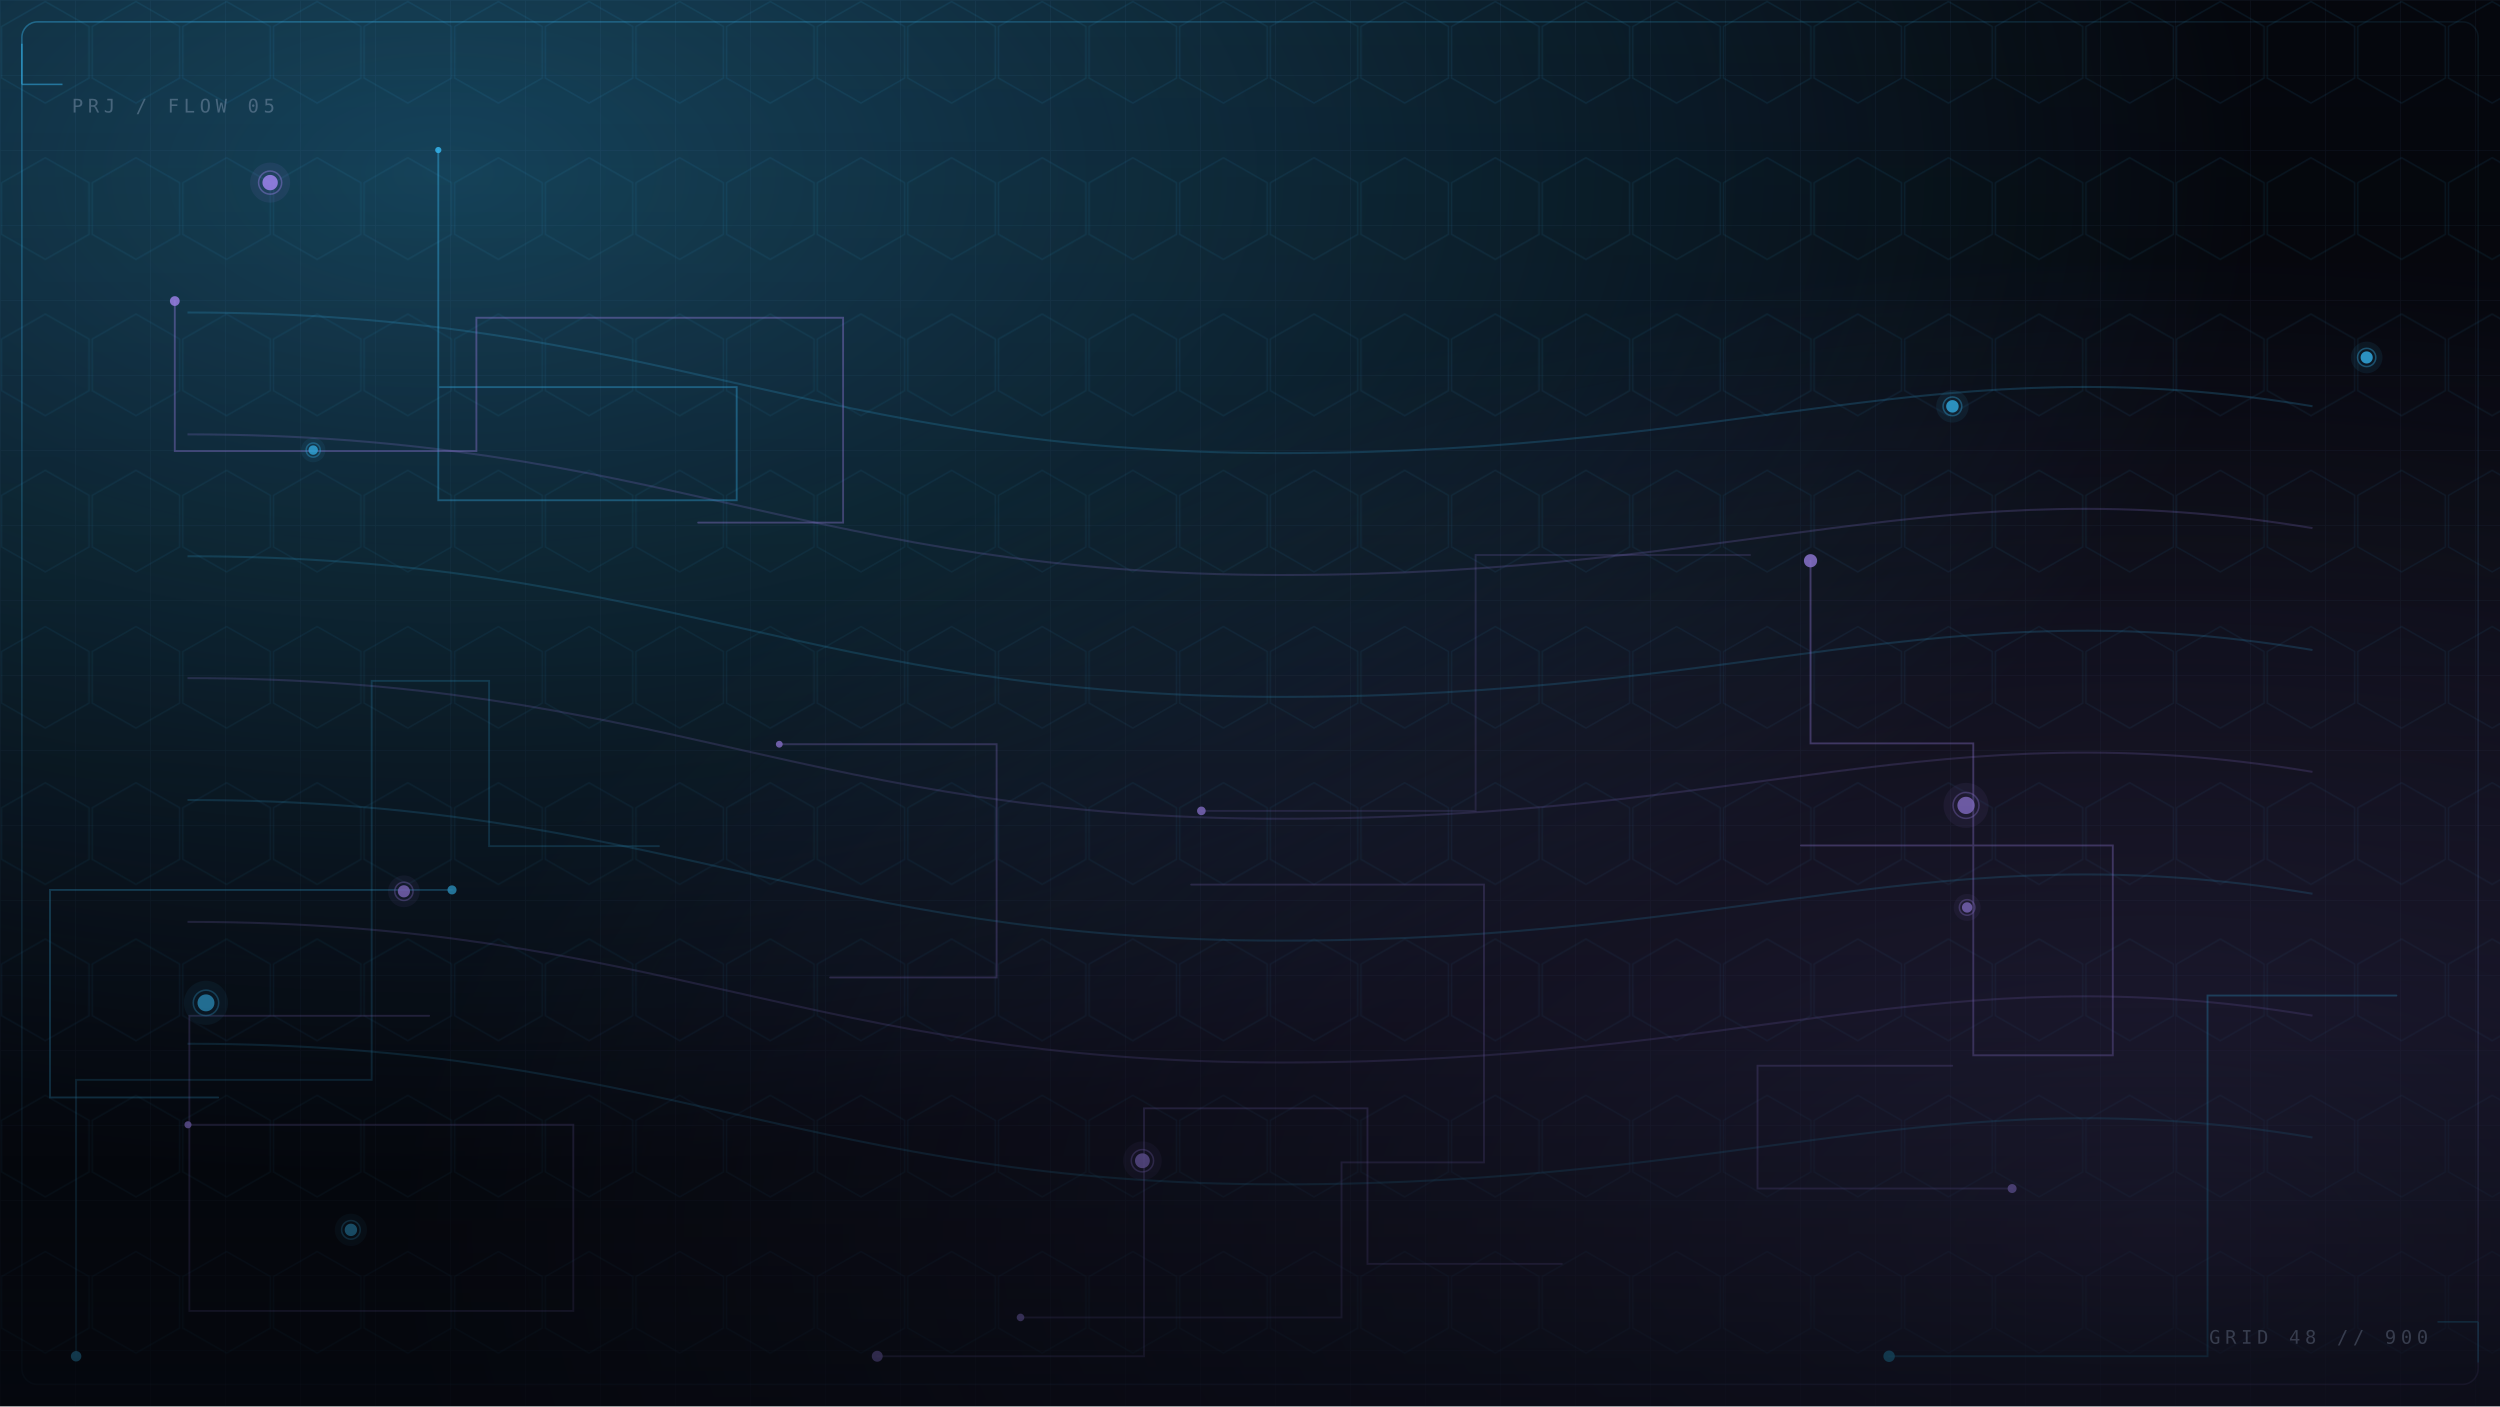
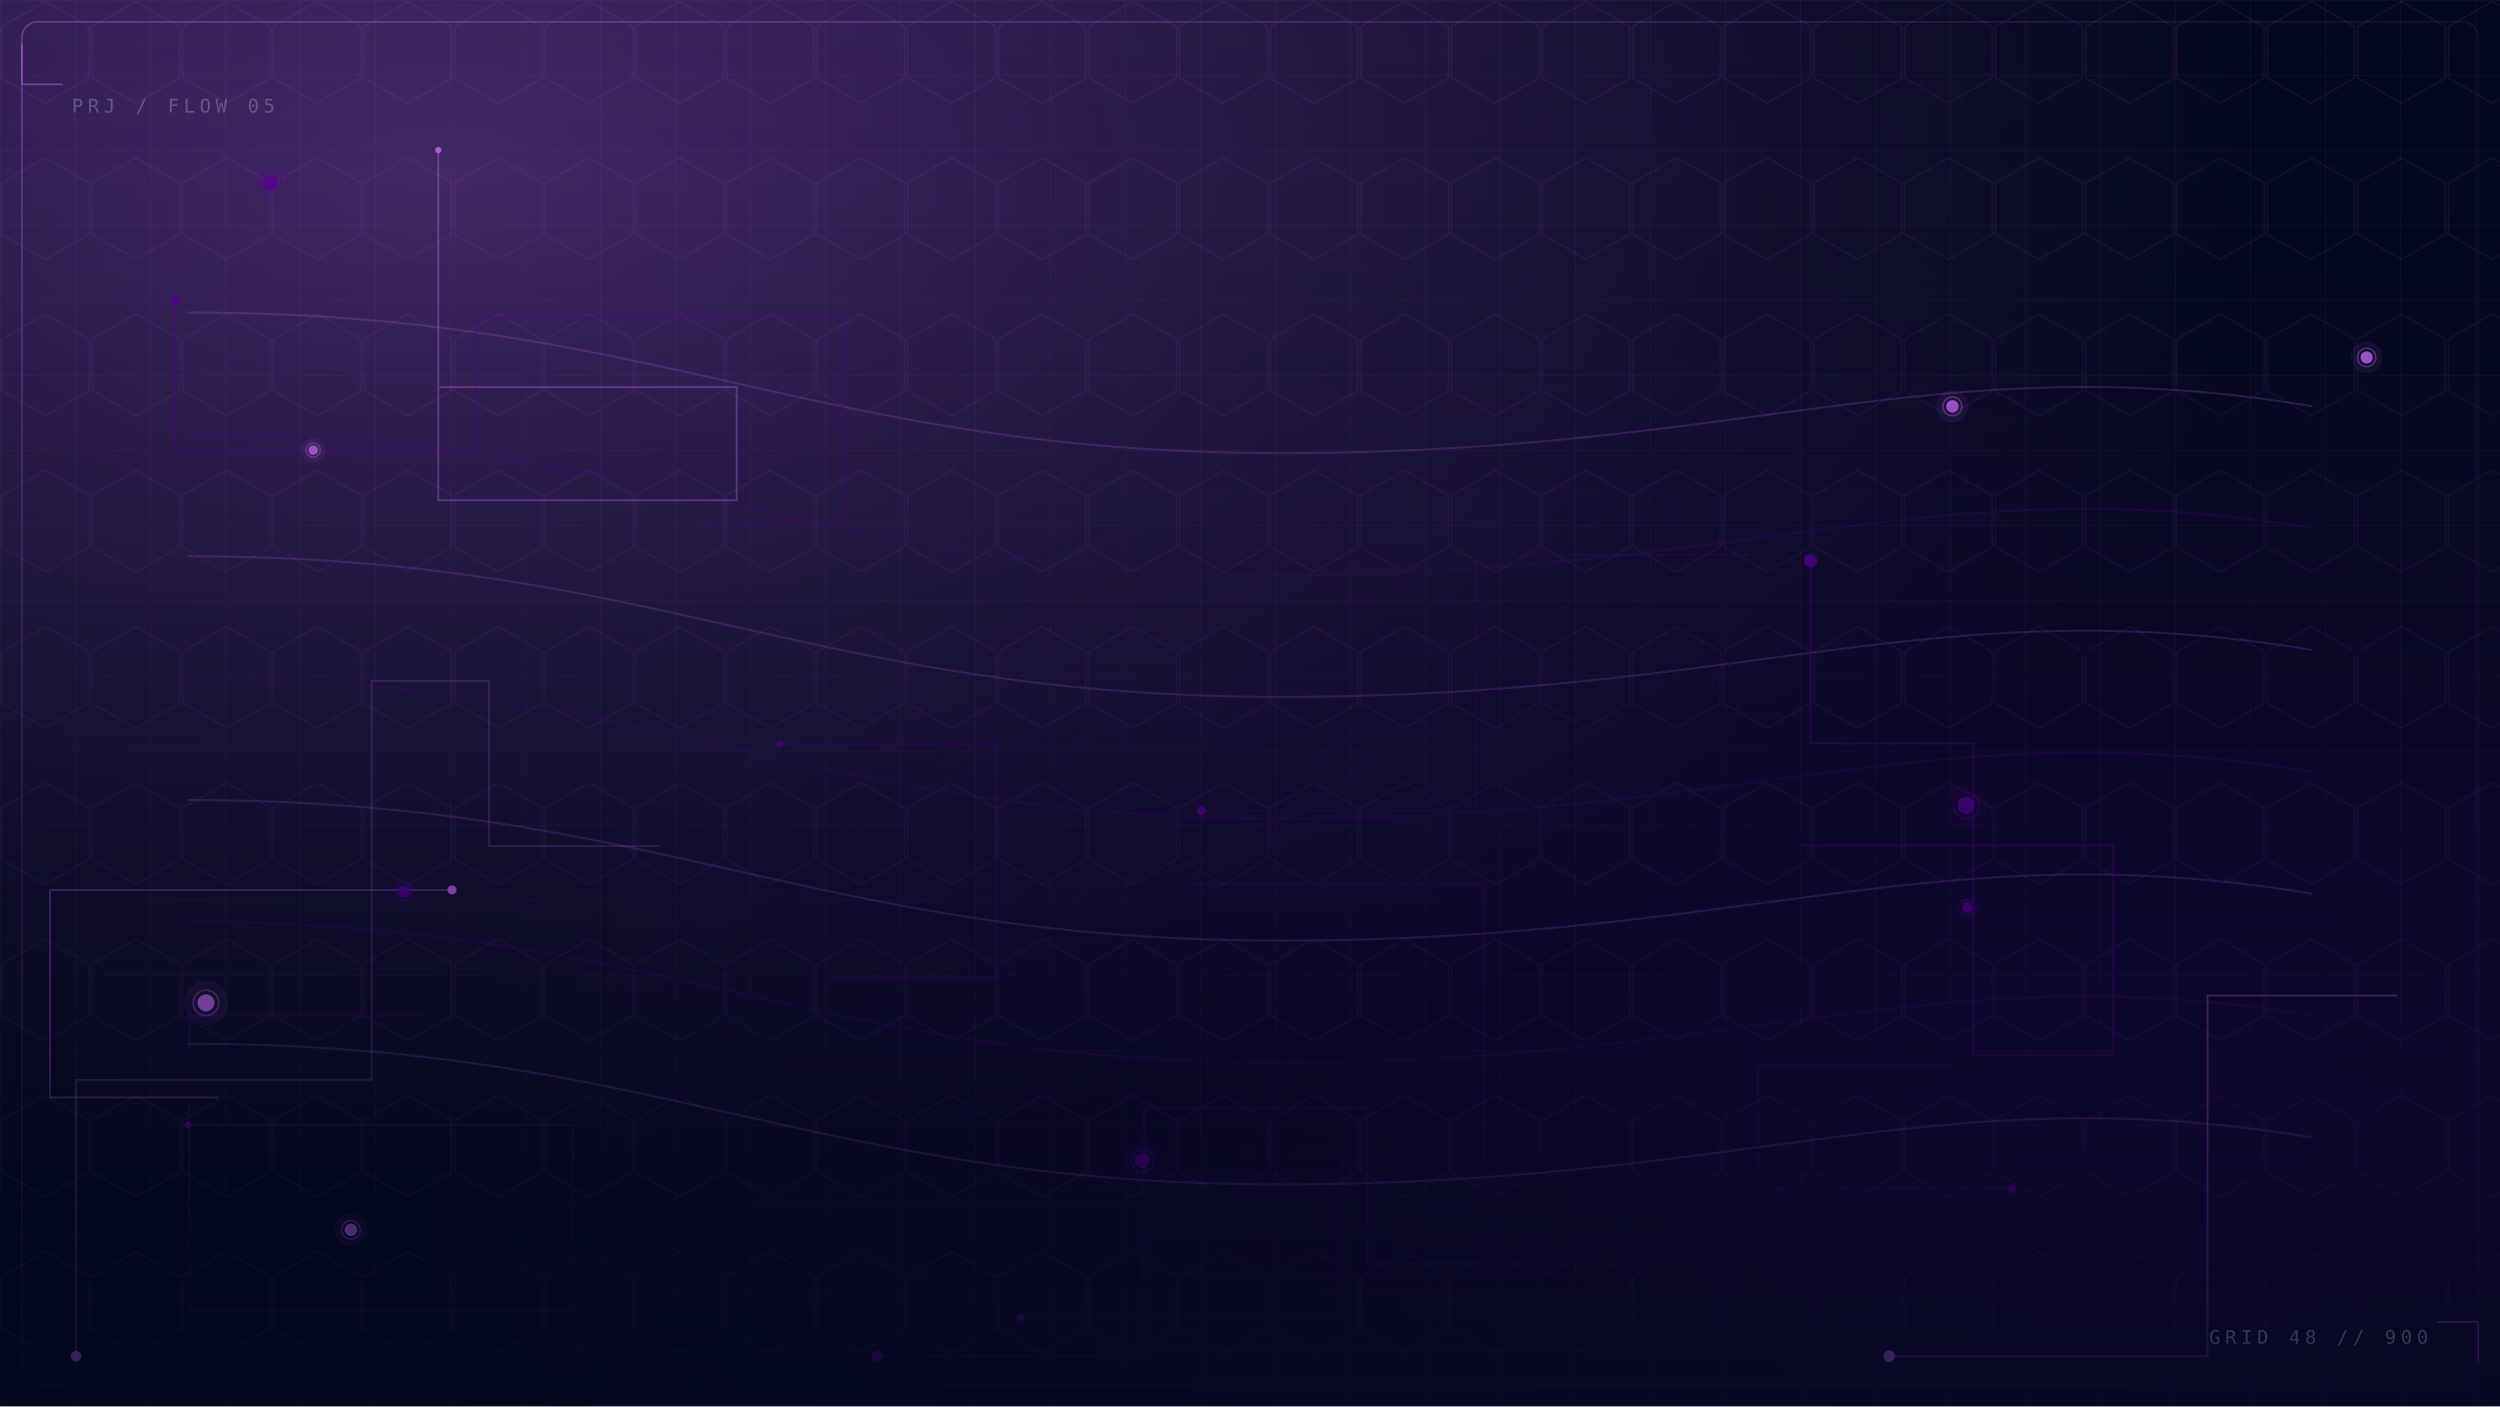
<svg xmlns="http://www.w3.org/2000/svg" viewBox="0 0 1600 900" width="1600" height="900" role="img" aria-label="Decorative engineering background">
  <defs>
    <radialGradient id="glowA" cx="18%" cy="12%" r="72%">
-       <stop offset="0" stop-color="#38bdf8" stop-opacity=".34" />
-       <stop offset="1" stop-color="#38bdf8" stop-opacity="0" />
+       <stop offset="0" stop-color="#c86bfa" stop-opacity=".34" />
+       <stop offset="1" stop-color="#c86bfa" stop-opacity="0" />
    </radialGradient>
    <radialGradient id="glowB" cx="86%" cy="88%" r="70%">
-       <stop offset="0" stop-color="#a78bfa" stop-opacity=".24" />
-       <stop offset="1" stop-color="#a78bfa" stop-opacity="0" />
+       <stop offset="0" stop-color="#5c0099" stop-opacity=".24" />
+       <stop offset="1" stop-color="#5c0099" stop-opacity="0" />
    </radialGradient>
    <linearGradient id="edge" x1="0" y1="0" x2="1" y2="1">
-       <stop offset="0" stop-color="#38bdf8" stop-opacity=".55" />
-       <stop offset=".55" stop-color="#38bdf8" stop-opacity=".08" />
-       <stop offset="1" stop-color="#a78bfa" stop-opacity=".4" />
+       <stop offset="0" stop-color="#c86bfa" stop-opacity=".55" />
+       <stop offset=".55" stop-color="#c86bfa" stop-opacity=".08" />
+       <stop offset="1" stop-color="#5c0099" stop-opacity=".4" />
    </linearGradient>
    <pattern id="gridP" width="48" height="48" patternUnits="userSpaceOnUse">
-       <path d="M48 0H0v48" fill="none" stroke="#8fb4ff" stroke-opacity=".06" />
+       <path d="M48 0H0v48" fill="none" stroke="#c9a2ff" stroke-opacity=".06" />
    </pattern>
    <pattern id="hexP" width="58" height="100" patternUnits="userSpaceOnUse">
-       <path d="M29 1 57 17v33L29 66 1 50V17Z" fill="none" stroke="#38bdf8" stroke-opacity=".1" />
+       <path d="M29 1 57 17v33L29 66 1 50V17Z" fill="none" stroke="#c86bfa" stroke-opacity=".1" />
    </pattern>
    <linearGradient id="fade" x1="0" y1="0" x2="0" y2="1">
-       <stop offset="0" stop-color="#05070d" stop-opacity="0" />
-       <stop offset=".72" stop-color="#05070d" stop-opacity=".45" />
-       <stop offset="1" stop-color="#05070d" stop-opacity=".92" />
+       <stop offset="0" stop-color="#03071e" stop-opacity="0" />
+       <stop offset=".72" stop-color="#03071e" stop-opacity=".45" />
+       <stop offset="1" stop-color="#03071e" stop-opacity=".92" />
    </linearGradient>
  </defs>
-   <rect width="1600" height="900" fill="#05070d" />
+   <rect width="1600" height="900" fill="#03071e" />
  <rect width="1600" height="900" fill="url(#gridP)" />
  <rect width="1600" height="900" fill="url(#hexP)" opacity=".85" />
  <rect width="1600" height="900" fill="url(#glowA)" />
  <rect width="1600" height="900" fill="url(#glowB)" />
  <rect x="14" y="14" width="1572" height="872" rx="10" fill="none" stroke="url(#edge)" stroke-opacity=".7" />
-   <g stroke="#38bdf8" stroke-opacity=".5" fill="none" stroke-width="1">
+   <g stroke="#c86bfa" stroke-opacity=".5" fill="none" stroke-width="1">
    <path d="M14 54h26M14 54v-26M1586 846h-26M1586 846v26" />
  </g>
-   <path d="M120 200 C 420 200, 520 290, 820 290 S 1240 220, 1480 260" fill="none" stroke="#38bdf8" stroke-opacity=".22" stroke-width="1.3" />
-   <path d="M120 278 C 420 278, 520 368, 820 368 S 1240 298, 1480 338" fill="none" stroke="#a78bfa" stroke-opacity=".22" stroke-width="1.3" />
-   <path d="M120 356 C 420 356, 520 446, 820 446 S 1240 376, 1480 416" fill="none" stroke="#38bdf8" stroke-opacity=".22" stroke-width="1.3" />
-   <path d="M120 434 C 420 434, 520 524, 820 524 S 1240 454, 1480 494" fill="none" stroke="#a78bfa" stroke-opacity=".22" stroke-width="1.3" />
-   <path d="M120 512 C 420 512, 520 602, 820 602 S 1240 532, 1480 572" fill="none" stroke="#38bdf8" stroke-opacity=".22" stroke-width="1.3" />
-   <path d="M120 590 C 420 590, 520 680, 820 680 S 1240 610, 1480 650" fill="none" stroke="#a78bfa" stroke-opacity=".22" stroke-width="1.3" />
-   <path d="M120 668 C 420 668, 520 758, 820 758 S 1240 688, 1480 728" fill="none" stroke="#38bdf8" stroke-opacity=".22" stroke-width="1.3" />
-   <path d="M280.65 247.78 L471.48 247.78 L471.48 320.18 L280.5 320.18 L280.5 96.04" fill="none" stroke="#38bdf8" stroke-opacity="0.41" stroke-width="1.2" stroke-linecap="round" />
-   <circle cx="280.5" cy="96.04" r="2" fill="#38bdf8" fill-opacity=".85" />
-   <path d="M531.3 625.59 L637.83 625.59 L637.83 476.31 L498.75 476.31" fill="none" stroke="#a78bfa" stroke-opacity="0.32" stroke-width="1.2" stroke-linecap="round" />
-   <circle cx="498.75" cy="476.31" r="2.2" fill="#a78bfa" fill-opacity=".85" />
-   <path d="M1152.65 541.08 L1352.19 541.08 L1352.19 675.39 L1262.9 675.39 L1262.9 475.78 L1158.74 475.78 L1158.74 358.88" fill="none" stroke="#a78bfa" stroke-opacity="0.42" stroke-width="1.2" stroke-linecap="round" />
-   <circle cx="1158.74" cy="358.88" r="4.23" fill="#a78bfa" fill-opacity=".85" />
-   <path d="M1533.68 637.15 L1412.82 637.15 L1412.82 868 L1209.03 868 L1209.03 868" fill="none" stroke="#38bdf8" stroke-opacity="0.39" stroke-width="1.2" stroke-linecap="round" />
-   <circle cx="1209.03" cy="868" r="3.67" fill="#38bdf8" fill-opacity=".85" />
-   <path d="M446.84 334.46 L539.58 334.46 L539.58 203.37 L304.89 203.37 L304.89 288.67 L111.87 288.67 L111.87 192.68" fill="none" stroke="#a78bfa" stroke-opacity="0.4" stroke-width="1.2" stroke-linecap="round" />
-   <circle cx="111.87" cy="192.68" r="3.13" fill="#a78bfa" fill-opacity=".85" />
-   <path d="M999.57 808.89 L875.18 808.89 L875.18 709.32 L732.17 709.32 L732.17 868 L561.44 868" fill="none" stroke="#a78bfa" stroke-opacity="0.28" stroke-width="1.2" stroke-linecap="round" />
-   <circle cx="561.44" cy="868" r="3.5" fill="#a78bfa" fill-opacity=".85" />
-   <path d="M421.71 541.53 L313.02 541.53 L313.02 435.75 L237.88 435.75 L237.88 691.13 L48.71 691.13 L48.71 868" fill="none" stroke="#38bdf8" stroke-opacity="0.24" stroke-width="1.2" stroke-linecap="round" />
-   <circle cx="48.71" cy="868" r="3.35" fill="#38bdf8" fill-opacity=".85" />
-   <path d="M1120.04 355.2 L944.4 355.2 L944.4 518.96 L768.88 518.96" fill="none" stroke="#a78bfa" stroke-opacity="0.19" stroke-width="1.2" stroke-linecap="round" />
-   <circle cx="768.88" cy="518.96" r="2.76" fill="#a78bfa" fill-opacity=".85" />
-   <path d="M762.36 566.15 L949.74 566.15 L949.74 743.94 L858.58 743.94 L858.58 843.16 L653.13 843.16" fill="none" stroke="#a78bfa" stroke-opacity="0.26" stroke-width="1.2" stroke-linecap="round" />
-   <circle cx="653.13" cy="843.16" r="2.43" fill="#a78bfa" fill-opacity=".85" />
-   <path d="M139.61 702.37 L32 702.37 L32 569.54 L289.29 569.54" fill="none" stroke="#38bdf8" stroke-opacity="0.36" stroke-width="1.2" stroke-linecap="round" />
-   <circle cx="289.29" cy="569.54" r="2.9" fill="#38bdf8" fill-opacity=".85" />
-   <path d="M274.64 650.11 L121.18 650.11 L121.18 839 L366.91 839 L366.91 719.85 L120.3 719.85" fill="none" stroke="#a78bfa" stroke-opacity="0.26" stroke-width="1.2" stroke-linecap="round" />
-   <circle cx="120.3" cy="719.85" r="2.29" fill="#a78bfa" fill-opacity=".85" />
-   <path d="M1249.4 682.07 L1124.81 682.07 L1124.81 760.67 L1287.76 760.67" fill="none" stroke="#a78bfa" stroke-opacity="0.29" stroke-width="1.2" stroke-linecap="round" />
-   <circle cx="1287.76" cy="760.67" r="2.87" fill="#a78bfa" fill-opacity=".85" />
+   <path d="M120 200 C 420 200, 520 290, 820 290 S 1240 220, 1480 260" fill="none" stroke="#c86bfa" stroke-opacity=".22" stroke-width="1.3" />
+   <path d="M120 278 C 420 278, 520 368, 820 368 S 1240 298, 1480 338" fill="none" stroke="#5c0099" stroke-opacity=".22" stroke-width="1.3" />
+   <path d="M120 356 C 420 356, 520 446, 820 446 S 1240 376, 1480 416" fill="none" stroke="#c86bfa" stroke-opacity=".22" stroke-width="1.3" />
+   <path d="M120 434 C 420 434, 520 524, 820 524 S 1240 454, 1480 494" fill="none" stroke="#5c0099" stroke-opacity=".22" stroke-width="1.3" />
+   <path d="M120 512 C 420 512, 520 602, 820 602 S 1240 532, 1480 572" fill="none" stroke="#c86bfa" stroke-opacity=".22" stroke-width="1.3" />
+   <path d="M120 590 C 420 590, 520 680, 820 680 S 1240 610, 1480 650" fill="none" stroke="#5c0099" stroke-opacity=".22" stroke-width="1.3" />
+   <path d="M120 668 C 420 668, 520 758, 820 758 S 1240 688, 1480 728" fill="none" stroke="#c86bfa" stroke-opacity=".22" stroke-width="1.3" />
+   <path d="M280.65 247.78 L471.48 247.78 L471.48 320.18 L280.5 320.18 L280.5 96.04" fill="none" stroke="#c86bfa" stroke-opacity="0.41" stroke-width="1.2" stroke-linecap="round" />
+   <circle cx="280.5" cy="96.04" r="2" fill="#c86bfa" fill-opacity=".85" />
+   <path d="M531.3 625.59 L637.83 625.59 L637.83 476.31 L498.75 476.31" fill="none" stroke="#5c0099" stroke-opacity="0.32" stroke-width="1.2" stroke-linecap="round" />
+   <circle cx="498.75" cy="476.31" r="2.2" fill="#5c0099" fill-opacity=".85" />
+   <path d="M1152.65 541.08 L1352.19 541.08 L1352.19 675.39 L1262.9 675.39 L1262.9 475.78 L1158.74 475.78 L1158.74 358.88" fill="none" stroke="#5c0099" stroke-opacity="0.42" stroke-width="1.2" stroke-linecap="round" />
+   <circle cx="1158.74" cy="358.88" r="4.23" fill="#5c0099" fill-opacity=".85" />
+   <path d="M1533.68 637.15 L1412.82 637.15 L1412.82 868 L1209.03 868 L1209.03 868" fill="none" stroke="#c86bfa" stroke-opacity="0.39" stroke-width="1.2" stroke-linecap="round" />
+   <circle cx="1209.03" cy="868" r="3.67" fill="#c86bfa" fill-opacity=".85" />
+   <path d="M446.84 334.46 L539.58 334.46 L539.58 203.37 L304.89 203.37 L304.89 288.67 L111.87 288.67 L111.87 192.68" fill="none" stroke="#5c0099" stroke-opacity="0.4" stroke-width="1.2" stroke-linecap="round" />
+   <circle cx="111.87" cy="192.68" r="3.13" fill="#5c0099" fill-opacity=".85" />
+   <path d="M999.57 808.89 L875.18 808.89 L875.18 709.32 L732.17 709.32 L732.17 868 L561.44 868" fill="none" stroke="#5c0099" stroke-opacity="0.28" stroke-width="1.2" stroke-linecap="round" />
+   <circle cx="561.44" cy="868" r="3.5" fill="#5c0099" fill-opacity=".85" />
+   <path d="M421.71 541.53 L313.02 541.53 L313.02 435.75 L237.88 435.75 L237.88 691.13 L48.71 691.13 L48.71 868" fill="none" stroke="#c86bfa" stroke-opacity="0.24" stroke-width="1.2" stroke-linecap="round" />
+   <circle cx="48.71" cy="868" r="3.35" fill="#c86bfa" fill-opacity=".85" />
+   <path d="M1120.04 355.2 L944.4 355.2 L944.4 518.96 L768.88 518.96" fill="none" stroke="#5c0099" stroke-opacity="0.19" stroke-width="1.2" stroke-linecap="round" />
+   <circle cx="768.88" cy="518.96" r="2.76" fill="#5c0099" fill-opacity=".85" />
+   <path d="M762.36 566.15 L949.74 566.15 L949.74 743.94 L858.58 743.94 L858.58 843.16 L653.13 843.16" fill="none" stroke="#5c0099" stroke-opacity="0.26" stroke-width="1.2" stroke-linecap="round" />
+   <circle cx="653.13" cy="843.16" r="2.43" fill="#5c0099" fill-opacity=".85" />
+   <path d="M139.61 702.37 L32 702.37 L32 569.54 L289.29 569.54" fill="none" stroke="#c86bfa" stroke-opacity="0.36" stroke-width="1.2" stroke-linecap="round" />
+   <circle cx="289.29" cy="569.54" r="2.9" fill="#c86bfa" fill-opacity=".85" />
+   <path d="M274.64 650.11 L121.18 650.11 L121.18 839 L366.91 839 L366.91 719.85 L120.3 719.85" fill="none" stroke="#5c0099" stroke-opacity="0.26" stroke-width="1.2" stroke-linecap="round" />
+   <circle cx="120.3" cy="719.85" r="2.29" fill="#5c0099" fill-opacity=".85" />
+   <path d="M1249.4 682.07 L1124.81 682.07 L1124.81 760.67 L1287.76 760.67" fill="none" stroke="#5c0099" stroke-opacity="0.29" stroke-width="1.2" stroke-linecap="round" />
+   <circle cx="1287.76" cy="760.67" r="2.87" fill="#5c0099" fill-opacity=".85" />
  <g>
-     <circle cx="224.58" cy="787.11" r="10.31" fill="#38bdf8" fill-opacity=".09" />
-     <circle cx="224.58" cy="787.11" r="5.95" fill="none" stroke="#38bdf8" stroke-opacity=".4" />
-     <circle cx="224.58" cy="787.11" r="3.97" fill="#38bdf8" fill-opacity=".85" />
+     <circle cx="224.58" cy="787.11" r="10.31" fill="#c86bfa" fill-opacity=".09" />
+     <circle cx="224.58" cy="787.11" r="5.95" fill="none" stroke="#c86bfa" stroke-opacity=".4" />
+     <circle cx="224.58" cy="787.11" r="3.97" fill="#c86bfa" fill-opacity=".85" />
  </g>
  <g>
-     <circle cx="258.5" cy="570.44" r="10.14" fill="#a78bfa" fill-opacity=".09" />
-     <circle cx="258.5" cy="570.44" r="5.85" fill="none" stroke="#a78bfa" stroke-opacity=".4" />
-     <circle cx="258.5" cy="570.44" r="3.9" fill="#a78bfa" fill-opacity=".85" />
+     <circle cx="258.5" cy="570.44" r="10.14" fill="#5c0099" fill-opacity=".09" />
+     <circle cx="258.5" cy="570.44" r="5.85" fill="none" stroke="#5c0099" stroke-opacity=".4" />
+     <circle cx="258.5" cy="570.44" r="3.9" fill="#5c0099" fill-opacity=".85" />
  </g>
  <g>
-     <circle cx="1249.55" cy="260.06" r="10.39" fill="#38bdf8" fill-opacity=".09" />
-     <circle cx="1249.55" cy="260.06" r="5.99" fill="none" stroke="#38bdf8" stroke-opacity=".4" />
-     <circle cx="1249.55" cy="260.06" r="4" fill="#38bdf8" fill-opacity=".85" />
+     <circle cx="1249.55" cy="260.06" r="10.39" fill="#c86bfa" fill-opacity=".09" />
+     <circle cx="1249.55" cy="260.06" r="5.99" fill="none" stroke="#c86bfa" stroke-opacity=".4" />
+     <circle cx="1249.55" cy="260.06" r="4" fill="#c86bfa" fill-opacity=".85" />
  </g>
  <g>
-     <circle cx="172.88" cy="116.87" r="12.81" fill="#a78bfa" fill-opacity=".09" />
-     <circle cx="172.88" cy="116.87" r="7.39" fill="none" stroke="#a78bfa" stroke-opacity=".4" />
-     <circle cx="172.88" cy="116.87" r="4.93" fill="#a78bfa" fill-opacity=".85" />
+     <circle cx="172.88" cy="116.87" r="12.81" fill="#5c0099" fill-opacity=".09" />
+     <circle cx="172.88" cy="116.87" r="7.39" fill="none" stroke="#5c0099" stroke-opacity=".4" />
+     <circle cx="172.88" cy="116.87" r="4.93" fill="#5c0099" fill-opacity=".85" />
  </g>
  <g>
-     <circle cx="1514.67" cy="228.77" r="10.12" fill="#38bdf8" fill-opacity=".09" />
-     <circle cx="1514.67" cy="228.77" r="5.84" fill="none" stroke="#38bdf8" stroke-opacity=".4" />
-     <circle cx="1514.67" cy="228.77" r="3.89" fill="#38bdf8" fill-opacity=".85" />
+     <circle cx="1514.67" cy="228.77" r="10.12" fill="#c86bfa" fill-opacity=".09" />
+     <circle cx="1514.67" cy="228.77" r="5.84" fill="none" stroke="#c86bfa" stroke-opacity=".4" />
+     <circle cx="1514.67" cy="228.77" r="3.89" fill="#c86bfa" fill-opacity=".85" />
  </g>
  <g>
-     <circle cx="731.15" cy="742.88" r="12.35" fill="#a78bfa" fill-opacity=".09" />
-     <circle cx="731.15" cy="742.88" r="7.13" fill="none" stroke="#a78bfa" stroke-opacity=".4" />
-     <circle cx="731.15" cy="742.88" r="4.75" fill="#a78bfa" fill-opacity=".85" />
+     <circle cx="731.15" cy="742.88" r="12.35" fill="#5c0099" fill-opacity=".09" />
+     <circle cx="731.15" cy="742.88" r="7.13" fill="none" stroke="#5c0099" stroke-opacity=".4" />
+     <circle cx="731.15" cy="742.88" r="4.75" fill="#5c0099" fill-opacity=".85" />
  </g>
  <g>
-     <circle cx="200.45" cy="288.06" r="7.81" fill="#38bdf8" fill-opacity=".09" />
-     <circle cx="200.45" cy="288.06" r="4.51" fill="none" stroke="#38bdf8" stroke-opacity=".4" />
-     <circle cx="200.45" cy="288.06" r="3.01" fill="#38bdf8" fill-opacity=".85" />
+     <circle cx="200.45" cy="288.06" r="7.81" fill="#c86bfa" fill-opacity=".09" />
+     <circle cx="200.45" cy="288.06" r="4.51" fill="none" stroke="#c86bfa" stroke-opacity=".4" />
+     <circle cx="200.45" cy="288.06" r="3.01" fill="#c86bfa" fill-opacity=".85" />
  </g>
  <g>
-     <circle cx="1258.26" cy="515.46" r="14.4" fill="#a78bfa" fill-opacity=".09" />
-     <circle cx="1258.26" cy="515.46" r="8.31" fill="none" stroke="#a78bfa" stroke-opacity=".4" />
-     <circle cx="1258.26" cy="515.46" r="5.54" fill="#a78bfa" fill-opacity=".85" />
+     <circle cx="1258.26" cy="515.46" r="14.4" fill="#5c0099" fill-opacity=".09" />
+     <circle cx="1258.26" cy="515.46" r="8.31" fill="none" stroke="#5c0099" stroke-opacity=".4" />
+     <circle cx="1258.26" cy="515.46" r="5.54" fill="#5c0099" fill-opacity=".85" />
  </g>
  <g>
-     <circle cx="131.82" cy="641.83" r="14.11" fill="#38bdf8" fill-opacity=".09" />
-     <circle cx="131.82" cy="641.83" r="8.14" fill="none" stroke="#38bdf8" stroke-opacity=".4" />
-     <circle cx="131.82" cy="641.83" r="5.43" fill="#38bdf8" fill-opacity=".85" />
+     <circle cx="131.82" cy="641.83" r="14.11" fill="#c86bfa" fill-opacity=".09" />
+     <circle cx="131.82" cy="641.83" r="8.14" fill="none" stroke="#c86bfa" stroke-opacity=".4" />
+     <circle cx="131.82" cy="641.83" r="5.43" fill="#c86bfa" fill-opacity=".85" />
  </g>
  <g>
-     <circle cx="1258.97" cy="580.77" r="8.63" fill="#a78bfa" fill-opacity=".09" />
-     <circle cx="1258.97" cy="580.77" r="4.98" fill="none" stroke="#a78bfa" stroke-opacity=".4" />
-     <circle cx="1258.97" cy="580.77" r="3.32" fill="#a78bfa" fill-opacity=".85" />
+     <circle cx="1258.97" cy="580.77" r="8.63" fill="#5c0099" fill-opacity=".09" />
+     <circle cx="1258.97" cy="580.77" r="4.98" fill="none" stroke="#5c0099" stroke-opacity=".4" />
+     <circle cx="1258.97" cy="580.77" r="3.32" fill="#5c0099" fill-opacity=".85" />
  </g>
  <rect width="1600" height="900" fill="url(#fade)" opacity=".8" />
-   <text x="46" y="72" font-family="ui-monospace, SFMono-Regular, Menlo, Consolas, monospace" font-size="12" letter-spacing="3" fill="#93a4bf" fill-opacity="0.42" text-anchor="start">PRJ / FLOW 05</text>
-   <text x="1554" y="860" font-family="ui-monospace, SFMono-Regular, Menlo, Consolas, monospace" font-size="12" letter-spacing="3" fill="#93a4bf" fill-opacity="0.3" text-anchor="end">GRID 48 // 900</text>
+   <text x="46" y="72" font-family="ui-monospace, SFMono-Regular, Menlo, Consolas, monospace" font-size="12" letter-spacing="3" fill="#a89ec6" fill-opacity="0.42" text-anchor="start">PRJ / FLOW 05</text>
+   <text x="1554" y="860" font-family="ui-monospace, SFMono-Regular, Menlo, Consolas, monospace" font-size="12" letter-spacing="3" fill="#a89ec6" fill-opacity="0.3" text-anchor="end">GRID 48 // 900</text>
</svg>
